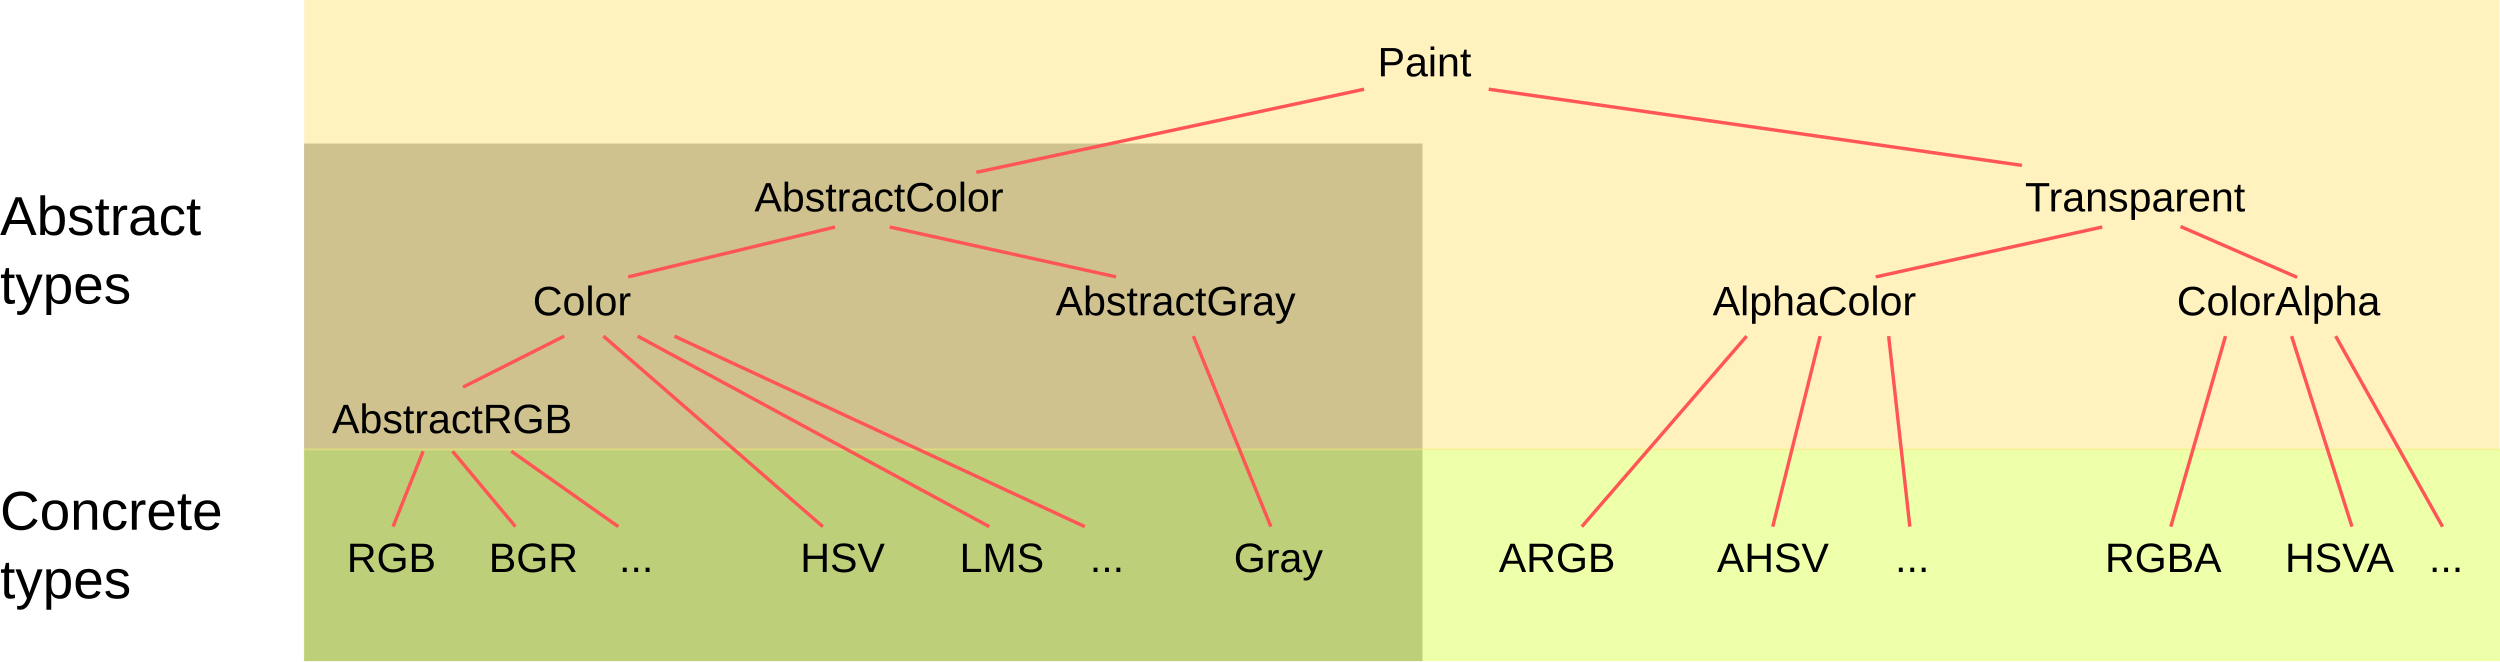
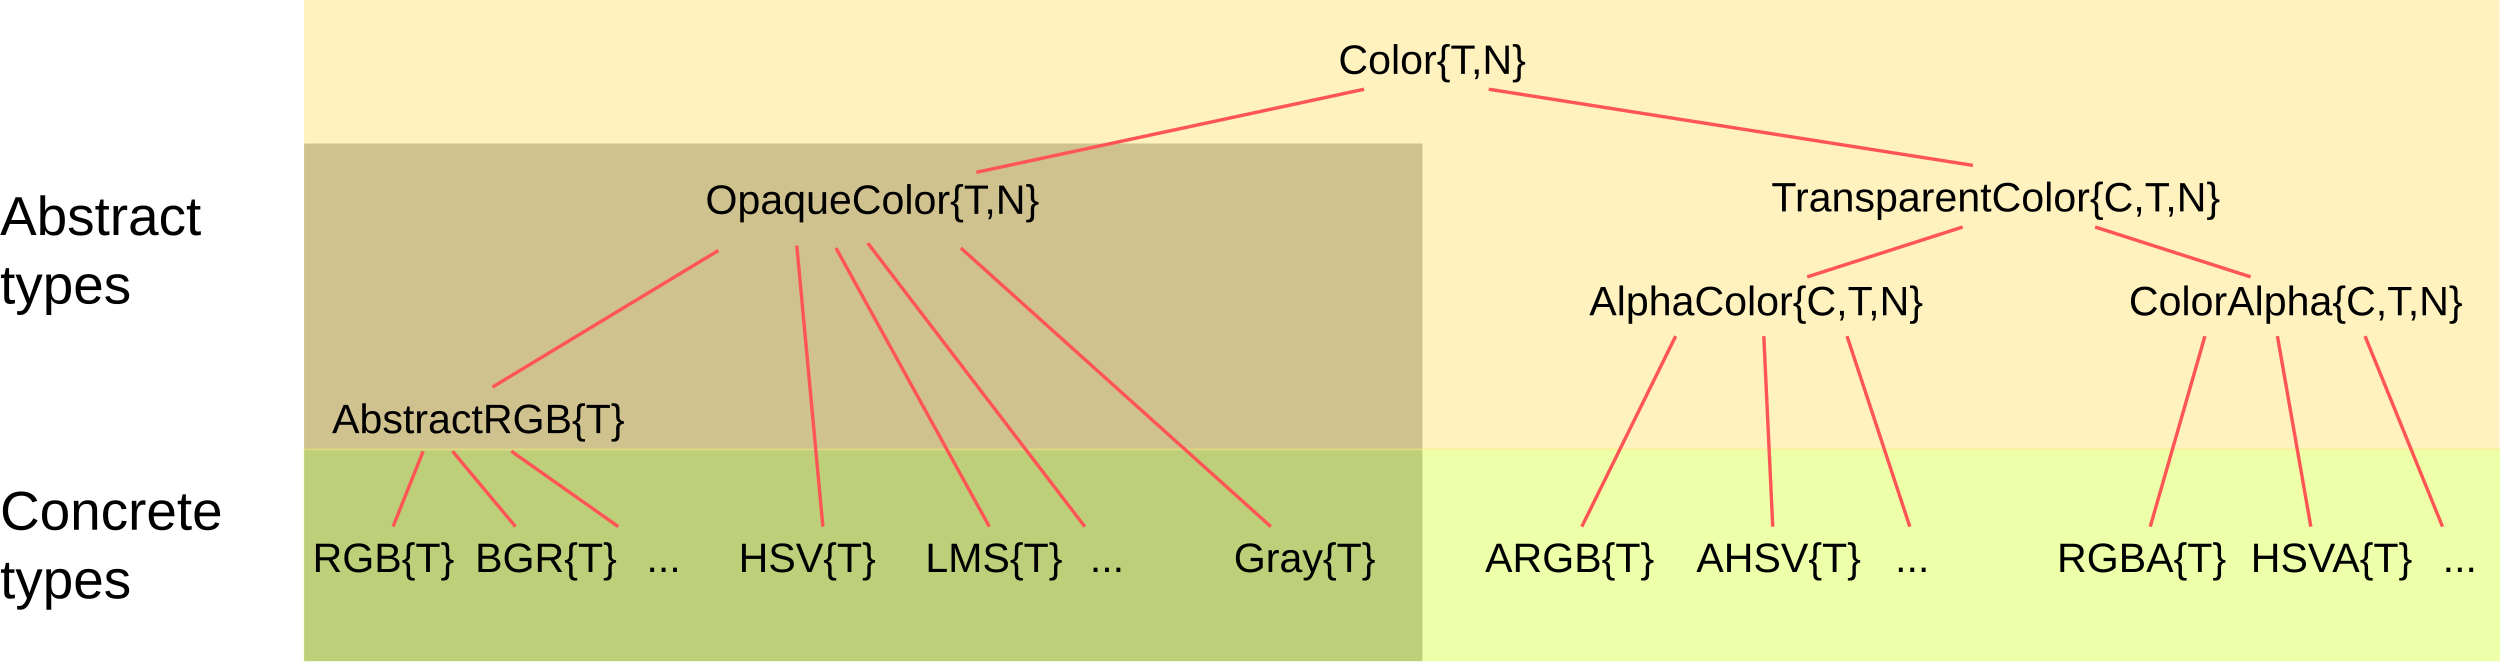
<svg xmlns="http://www.w3.org/2000/svg" width="729.43" height="192.891" id="svg2" version="1.1">
  <defs id="defs4" />
  <g id="layer1" transform="translate(-10.07809,-222.9835)">
    <rect style="color:#000000;fill:#000000;fill-opacity:0.381;stroke:none;stroke-width:1;marker:none;visibility:visible;display:inline;overflow:visible;enable-background:accumulate" id="rect3873" width="326.279" height="151.018" x="98.83" y="264.857" />
    <rect y="353.86" x="98.675" height="62.015" width="640.832" id="rect3823" style="opacity:0.5;color:#000000;fill:#ddff55;stroke:none;stroke-width:0.604;marker:none;visibility:visible;display:inline;overflow:visible;enable-background:accumulate" />
    <rect style="opacity:0.5;color:#000000;fill:#ffe680;stroke:none;stroke-width:0.913;marker:none;visibility:visible;display:inline;overflow:visible;enable-background:accumulate" id="rect3821" width="640.524" height="131.407" x="98.83" y="222.984" />
-     <text xml:space="preserve" style="font-size:12px;font-style:normal;font-variant:normal;font-weight:normal;font-stretch:normal;line-height:125%;letter-spacing:0px;word-spacing:0px;fill:#000000;fill-opacity:1;stroke:none;font-family:Arial;-inkscape-font-specification:Arial" x="412.02" y="245.25" id="text3757">
-       <tspan id="tspan3759" x="412.02" y="245.25">Paint</tspan>
+     <text xml:space="preserve" style="font-size:12px;font-style:normal;font-variant:normal;font-weight:normal;font-stretch:normal;line-height:125%;letter-spacing:0px;word-spacing:0px;fill:#000000;fill-opacity:1;stroke:none;font-family:Arial;-inkscape-font-specification:Arial" x="400.592" y="244.536" id="text3757">
+       <tspan id="tspan3759" x="400.592" y="244.536">Color{T,N}</tspan>
    </text>
-     <text xml:space="preserve" style="font-size:12px;font-style:normal;font-variant:normal;font-weight:normal;font-stretch:normal;line-height:125%;letter-spacing:0px;word-spacing:0px;fill:#000000;fill-opacity:1;stroke:none;font-family:Arial;-inkscape-font-specification:Arial" x="230.193" y="284.667" id="text3761">
-       <tspan id="tspan3763" x="230.193" y="284.667">AbstractColor</tspan>
-     </text>
-     <text xml:space="preserve" style="font-size:12px;font-style:normal;font-variant:normal;font-weight:normal;font-stretch:normal;line-height:125%;letter-spacing:0px;word-spacing:0px;fill:#000000;fill-opacity:1;stroke:none;font-family:Arial;-inkscape-font-specification:Arial" x="165.543" y="314.971" id="text3765">
-       <tspan id="tspan3767" x="165.543" y="314.971">Color</tspan>
-     </text>
-     <text xml:space="preserve" style="font-size:12px;font-style:normal;font-variant:normal;font-weight:normal;font-stretch:normal;line-height:125%;letter-spacing:0px;word-spacing:0px;fill:#000000;fill-opacity:1;stroke:none;font-family:Arial;-inkscape-font-specification:Arial" x="318.076" y="314.971" id="text3769">
-       <tspan id="tspan3771" x="318.076" y="314.971">AbstractGray</tspan>
+     <text xml:space="preserve" style="font-size:12px;font-style:normal;font-variant:normal;font-weight:normal;font-stretch:normal;line-height:125%;letter-spacing:0px;word-spacing:0px;fill:#000000;fill-opacity:1;stroke:none;font-family:Arial;-inkscape-font-specification:Arial" x="215.907" y="285.381" id="text3761">
+       <tspan id="tspan3763" x="215.907" y="285.381">OpaqueColor{T,N}</tspan>
    </text>
    <text xml:space="preserve" style="font-size:12px;font-style:normal;font-variant:normal;font-weight:normal;font-stretch:normal;line-height:125%;letter-spacing:0px;word-spacing:0px;fill:#000000;fill-opacity:1;stroke:none;font-family:Arial;-inkscape-font-specification:Arial" x="106.954" y="349.357" id="text3773">
-       <tspan id="tspan3775" x="106.954" y="349.357">AbstractRGB</tspan>
+       <tspan id="tspan3775" x="106.954" y="349.357">AbstractRGB{T}</tspan>
    </text>
-     <text xml:space="preserve" style="font-size:12px;font-style:normal;font-variant:normal;font-weight:normal;font-stretch:normal;line-height:125%;letter-spacing:0px;word-spacing:0px;fill:#000000;fill-opacity:1;stroke:none;font-family:Arial;-inkscape-font-specification:Arial" x="600.919" y="284.667" id="text3777">
-       <tspan id="tspan3779" x="600.919" y="284.667">Transparent</tspan>
+     <text xml:space="preserve" style="font-size:12px;font-style:normal;font-variant:normal;font-weight:normal;font-stretch:normal;line-height:125%;letter-spacing:0px;word-spacing:0px;fill:#000000;fill-opacity:1;stroke:none;font-family:Arial;-inkscape-font-specification:Arial" x="526.919" y="284.667" id="text3777">
+       <tspan id="tspan3779" x="526.919" y="284.667">TransparentColor{C,T,N}</tspan>
    </text>
-     <text xml:space="preserve" style="font-size:12px;font-style:normal;font-variant:normal;font-weight:normal;font-stretch:normal;line-height:125%;letter-spacing:0px;word-spacing:0px;fill:#000000;fill-opacity:1;stroke:none;font-family:Arial;-inkscape-font-specification:Arial" x="509.782" y="314.971" id="text3781">
-       <tspan id="tspan3783" x="509.782" y="314.971">AlphaColor</tspan>
+     <text xml:space="preserve" style="font-size:12px;font-style:normal;font-variant:normal;font-weight:normal;font-stretch:normal;line-height:125%;letter-spacing:0px;word-spacing:0px;fill:#000000;fill-opacity:1;stroke:none;font-family:Arial;-inkscape-font-specification:Arial" x="473.782" y="314.971" id="text3781">
+       <tspan id="tspan3783" x="473.782" y="314.971">AlphaColor{C,T,N}</tspan>
    </text>
-     <text xml:space="preserve" style="font-size:12px;font-style:normal;font-variant:normal;font-weight:normal;font-stretch:normal;line-height:125%;letter-spacing:0px;word-spacing:0px;fill:#000000;fill-opacity:1;stroke:none;font-family:Arial;-inkscape-font-specification:Arial" x="645.223" y="314.971" id="text3785">
-       <tspan id="tspan3787" x="645.223" y="314.971">ColorAlpha</tspan>
+     <text xml:space="preserve" style="font-size:12px;font-style:normal;font-variant:normal;font-weight:normal;font-stretch:normal;line-height:125%;letter-spacing:0px;word-spacing:0px;fill:#000000;fill-opacity:1;stroke:none;font-family:Arial;-inkscape-font-specification:Arial" x="631.223" y="314.971" id="text3785">
+       <tspan id="tspan3787" x="631.223" y="314.971">ColorAlpha{C,T,N}</tspan>
    </text>
-     <text xml:space="preserve" style="font-size:12px;font-style:normal;font-variant:normal;font-weight:normal;font-stretch:normal;line-height:125%;letter-spacing:0px;word-spacing:0px;fill:#000000;fill-opacity:1;stroke:none;font-family:Arial;-inkscape-font-specification:Arial" x="111.279" y="389.885" id="text3789">
-       <tspan id="tspan3791" x="111.279" y="389.885">RGB</tspan>
+     <text xml:space="preserve" style="font-size:12px;font-style:normal;font-variant:normal;font-weight:normal;font-stretch:normal;line-height:125%;letter-spacing:0px;word-spacing:0px;fill:#000000;fill-opacity:1;stroke:none;font-family:Arial;-inkscape-font-specification:Arial" x="101.279" y="389.885" id="text3789">
+       <tspan id="tspan3791" x="101.279" y="389.885">RGB{T}</tspan>
    </text>
-     <text xml:space="preserve" style="font-size:12px;font-style:normal;font-variant:normal;font-weight:normal;font-stretch:normal;line-height:125%;letter-spacing:0px;word-spacing:0px;fill:#000000;fill-opacity:1;stroke:none;font-family:Arial;-inkscape-font-specification:Arial" x="152.695" y="389.885" id="text3793">
-       <tspan id="tspan3795" x="152.695" y="389.885">BGR</tspan>
+     <text xml:space="preserve" style="font-size:12px;font-style:normal;font-variant:normal;font-weight:normal;font-stretch:normal;line-height:125%;letter-spacing:0px;word-spacing:0px;fill:#000000;fill-opacity:1;stroke:none;font-family:Arial;-inkscape-font-specification:Arial" x="148.695" y="389.885" id="text3793">
+       <tspan id="tspan3795" x="148.695" y="389.885">BGR{T}</tspan>
    </text>
-     <text xml:space="preserve" style="font-size:12px;font-style:normal;font-variant:normal;font-weight:normal;font-stretch:normal;line-height:125%;letter-spacing:0px;word-spacing:0px;fill:#000000;fill-opacity:1;stroke:none;font-family:Arial;-inkscape-font-specification:Arial" x="243.589" y="389.885" id="text3797">
-       <tspan id="tspan3799" x="243.589" y="389.885">HSV</tspan>
+     <text xml:space="preserve" style="font-size:12px;font-style:normal;font-variant:normal;font-weight:normal;font-stretch:normal;line-height:125%;letter-spacing:0px;word-spacing:0px;fill:#000000;fill-opacity:1;stroke:none;font-family:Arial;-inkscape-font-specification:Arial" x="225.589" y="389.885" id="text3797">
+       <tspan id="tspan3799" x="225.589" y="389.885">HSV{T}</tspan>
    </text>
-     <text xml:space="preserve" style="font-size:12px;font-style:normal;font-variant:normal;font-weight:normal;font-stretch:normal;line-height:125%;letter-spacing:0px;word-spacing:0px;fill:#000000;fill-opacity:1;stroke:none;font-family:Arial;-inkscape-font-specification:Arial" x="290.056" y="389.885" id="text3801">
-       <tspan id="tspan3803" x="290.056" y="389.885">LMS</tspan>
+     <text xml:space="preserve" style="font-size:12px;font-style:normal;font-variant:normal;font-weight:normal;font-stretch:normal;line-height:125%;letter-spacing:0px;word-spacing:0px;fill:#000000;fill-opacity:1;stroke:none;font-family:Arial;-inkscape-font-specification:Arial" x="280.056" y="389.885" id="text3801">
+       <tspan id="tspan3803" x="280.056" y="389.885">LMS{T}</tspan>
    </text>
-     <text xml:space="preserve" style="font-size:12px;font-style:normal;font-variant:normal;font-weight:normal;font-stretch:normal;line-height:125%;letter-spacing:0px;word-spacing:0px;fill:#000000;fill-opacity:1;stroke:none;font-family:Arial;-inkscape-font-specification:Arial" x="447.376" y="389.885" id="text3805">
-       <tspan id="tspan3807" x="447.376" y="389.885">ARGB</tspan>
+     <text xml:space="preserve" style="font-size:12px;font-style:normal;font-variant:normal;font-weight:normal;font-stretch:normal;line-height:125%;letter-spacing:0px;word-spacing:0px;fill:#000000;fill-opacity:1;stroke:none;font-family:Arial;-inkscape-font-specification:Arial" x="443.376" y="389.885" id="text3805">
+       <tspan id="tspan3807" x="443.376" y="389.885">ARGB{T}</tspan>
    </text>
-     <text xml:space="preserve" style="font-size:12px;font-style:normal;font-variant:normal;font-weight:normal;font-stretch:normal;line-height:125%;letter-spacing:0px;word-spacing:0px;fill:#000000;fill-opacity:1;stroke:none;font-family:Arial;-inkscape-font-specification:Arial" x="511.015" y="389.885" id="text3809">
-       <tspan id="tspan3811" x="511.015" y="389.885">AHSV</tspan>
+     <text xml:space="preserve" style="font-size:12px;font-style:normal;font-variant:normal;font-weight:normal;font-stretch:normal;line-height:125%;letter-spacing:0px;word-spacing:0px;fill:#000000;fill-opacity:1;stroke:none;font-family:Arial;-inkscape-font-specification:Arial" x="505.015" y="389.885" id="text3809">
+       <tspan id="tspan3811" x="505.015" y="389.885">AHSV{T}</tspan>
    </text>
-     <text xml:space="preserve" style="font-size:12px;font-style:normal;font-variant:normal;font-weight:normal;font-stretch:normal;line-height:125%;letter-spacing:0px;word-spacing:0px;fill:#000000;fill-opacity:1;stroke:none;font-family:Arial;-inkscape-font-specification:Arial" x="624.254" y="389.885" id="text3813">
-       <tspan id="tspan3815" x="624.254" y="389.885">RGBA</tspan>
+     <text xml:space="preserve" style="font-size:12px;font-style:normal;font-variant:normal;font-weight:normal;font-stretch:normal;line-height:125%;letter-spacing:0px;word-spacing:0px;fill:#000000;fill-opacity:1;stroke:none;font-family:Arial;-inkscape-font-specification:Arial" x="610.254" y="389.885" id="text3813">
+       <tspan id="tspan3815" x="610.254" y="389.885">RGBA{T}</tspan>
    </text>
-     <text xml:space="preserve" style="font-size:12px;font-style:normal;font-variant:normal;font-weight:normal;font-stretch:normal;line-height:125%;letter-spacing:0px;word-spacing:0px;fill:#000000;fill-opacity:1;stroke:none;font-family:Arial;-inkscape-font-specification:Arial" x="676.782" y="389.885" id="text3817">
-       <tspan id="tspan3819" x="676.782" y="389.885">HSVA</tspan>
+     <text xml:space="preserve" style="font-size:12px;font-style:normal;font-variant:normal;font-weight:normal;font-stretch:normal;line-height:125%;letter-spacing:0px;word-spacing:0px;fill:#000000;fill-opacity:1;stroke:none;font-family:Arial;-inkscape-font-specification:Arial" x="666.782" y="389.885" id="text3817">
+       <tspan id="tspan3819" x="666.782" y="389.885">HSVA{T}</tspan>
    </text>
    <text xml:space="preserve" style="font-size:12px;font-style:normal;font-variant:normal;font-weight:normal;font-stretch:normal;line-height:125%;letter-spacing:0px;word-spacing:0px;fill:#000000;fill-opacity:1;stroke:none;font-family:Arial;-inkscape-font-specification:Arial" x="10.102" y="291.555" id="text3825">
      <tspan id="tspan3827" x="10.102" y="291.555" style="font-size:16px">Abstract</tspan>
      <tspan x="10.102" y="311.555" id="tspan3829" style="font-size:16px">types</tspan>
    </text>
    <text id="text3855" y="377.555" x="10.102" style="font-size:12px;font-style:normal;font-variant:normal;font-weight:normal;font-stretch:normal;line-height:125%;letter-spacing:0px;word-spacing:0px;fill:#000000;fill-opacity:1;stroke:none;font-family:Arial;-inkscape-font-specification:Arial" xml:space="preserve">
      <tspan style="font-size:16px" y="377.555" x="10.102" id="tspan3857">Concrete</tspan>
      <tspan style="font-size:16px" id="tspan3859" y="397.555" x="10.102">types</tspan>
    </text>
-     <text id="text3861" y="389.885" x="190.695" style="font-size:12px;font-style:normal;font-variant:normal;font-weight:normal;font-stretch:normal;line-height:125%;letter-spacing:0px;word-spacing:0px;fill:#000000;fill-opacity:1;stroke:none;font-family:Arial;-inkscape-font-specification:Arial" xml:space="preserve">
-       <tspan y="389.885" x="190.695" id="tspan3863">...</tspan>
+     <text id="text3861" y="389.885" x="198.695" style="font-size:12px;font-style:normal;font-variant:normal;font-weight:normal;font-stretch:normal;line-height:125%;letter-spacing:0px;word-spacing:0px;fill:#000000;fill-opacity:1;stroke:none;font-family:Arial;-inkscape-font-specification:Arial" xml:space="preserve">
+       <tspan y="389.885" x="198.695" id="tspan3863">...</tspan>
    </text>
    <text id="text3865" y="389.885" x="328.056" style="font-size:12px;font-style:normal;font-variant:normal;font-weight:normal;font-stretch:normal;line-height:125%;letter-spacing:0px;word-spacing:0px;fill:#000000;fill-opacity:1;stroke:none;font-family:Arial;-inkscape-font-specification:Arial" xml:space="preserve">
      <tspan y="389.885" x="328.056" id="tspan3867">...</tspan>
    </text>
    <text id="text3869" y="389.885" x="370.056" style="font-size:12px;font-style:normal;font-variant:normal;font-weight:normal;font-stretch:normal;line-height:125%;letter-spacing:0px;word-spacing:0px;fill:#000000;fill-opacity:1;stroke:none;font-family:Arial;-inkscape-font-specification:Arial" xml:space="preserve">
-       <tspan y="389.885" x="370.056" id="tspan3871">Gray</tspan>
+       <tspan y="389.885" x="370.056" id="tspan3871">Gray{T}</tspan>
    </text>
    <path style="fill:none;stroke:#ff5555;stroke-width:1px;stroke-linecap:butt;stroke-linejoin:miter;stroke-opacity:1" d="M 398,26.033 284.863,50.277" id="path3894" transform="translate(10.07809,222.9835)" />
-     <path id="path3896" d="m 444.444,249.017 155.564,22.223" style="fill:none;stroke:#ff5555;stroke-width:1px;stroke-linecap:butt;stroke-linejoin:miter;stroke-opacity:1" />
-     <path id="path3896-0" d="m 253.732,289.216 -60.36,14.556" style="fill:none;stroke:#ff5555;stroke-width:1;stroke-linecap:butt;stroke-linejoin:miter;stroke-miterlimit:4;stroke-opacity:1;stroke-dasharray:none" />
-     <path style="fill:none;stroke:#ff5555;stroke-width:1;stroke-linecap:butt;stroke-linejoin:miter;stroke-miterlimit:4;stroke-opacity:1;stroke-dasharray:none" d="m 269.658,289.216 66.074,14.556" id="path3916" />
-     <path id="path3918" d="m 646.307,289.078 34.025,14.832" style="fill:none;stroke:#ff5555;stroke-width:1;stroke-linecap:butt;stroke-linejoin:miter;stroke-miterlimit:4;stroke-opacity:1;stroke-dasharray:none" />
-     <path style="fill:none;stroke:#ff5555;stroke-width:1;stroke-linecap:butt;stroke-linejoin:miter;stroke-miterlimit:4;stroke-opacity:1;stroke-dasharray:none" d="m 623.448,289.216 -66.074,14.556" id="path3920" />
-     <path style="fill:none;stroke:#ff5555;stroke-width:1;stroke-linecap:butt;stroke-linejoin:miter;stroke-miterlimit:4;stroke-opacity:1;stroke-dasharray:none" d="m 174.701,321.054 -29.527,14.88" id="path3922" />
+     <path id="path3896" d="m 444.444,249.017 141.278,22.223" style="fill:none;stroke:#ff5555;stroke-width:1px;stroke-linecap:butt;stroke-linejoin:miter;stroke-opacity:1" />
+     <path style="fill:none;stroke:#ff5555;stroke-width:1;stroke-linecap:butt;stroke-linejoin:miter;stroke-miterlimit:4;stroke-opacity:1;stroke-dasharray:none" d="m 582.733,289.216 -45.36,14.556" id="path3920" />
+     <path style="fill:none;stroke:#ff5555;stroke-width:1;stroke-linecap:butt;stroke-linejoin:miter;stroke-miterlimit:4;stroke-opacity:1;stroke-dasharray:none" d="m 219.701,296.054 -65.956,39.88" id="path3922" />
    <path id="path3924" d="m 133.546,354.637 -8.789,21.999" style="fill:none;stroke:#ff5555;stroke-width:1;stroke-linecap:butt;stroke-linejoin:miter;stroke-miterlimit:4;stroke-opacity:1;stroke-dasharray:none" />
    <path style="fill:none;stroke:#ff5555;stroke-width:1;stroke-linecap:butt;stroke-linejoin:miter;stroke-miterlimit:4;stroke-opacity:1;stroke-dasharray:none" d="m 142.118,354.637 18.354,21.999" id="path3926" />
    <path id="path3928" d="m 159.261,354.637 31.211,21.999" style="fill:none;stroke:#ff5555;stroke-width:1;stroke-linecap:butt;stroke-linejoin:miter;stroke-miterlimit:4;stroke-opacity:1;stroke-dasharray:none" />
-     <path id="path3930" d="m 186.13,321.054 64.044,55.594" style="fill:none;stroke:#ff5555;stroke-width:1;stroke-linecap:butt;stroke-linejoin:miter;stroke-miterlimit:4;stroke-opacity:1;stroke-dasharray:none" />
-     <path style="fill:none;stroke:#ff5555;stroke-width:1;stroke-linecap:butt;stroke-linejoin:miter;stroke-miterlimit:4;stroke-opacity:1;stroke-dasharray:none" d="m 196.13,321.054 102.615,55.594" id="path3932" />
-     <path id="path3934" d="m 206.844,321.054 119.758,55.594" style="fill:none;stroke:#ff5555;stroke-width:1;stroke-linecap:butt;stroke-linejoin:miter;stroke-miterlimit:4;stroke-opacity:1;stroke-dasharray:none" />
-     <path style="fill:none;stroke:#ff5555;stroke-width:1;stroke-linecap:butt;stroke-linejoin:miter;stroke-miterlimit:4;stroke-opacity:1;stroke-dasharray:none" d="m 358.272,321.054 22.615,55.594" id="path3936" />
-     <path id="path3938" d="m 519.701,321.054 -48.099,55.594" style="fill:none;stroke:#ff5555;stroke-width:1;stroke-linecap:butt;stroke-linejoin:miter;stroke-miterlimit:4;stroke-opacity:1;stroke-dasharray:none" />
-     <path style="fill:none;stroke:#ff5555;stroke-width:1;stroke-linecap:butt;stroke-linejoin:miter;stroke-miterlimit:4;stroke-opacity:1;stroke-dasharray:none" d="m 541.13,321.054 -13.813,55.594" id="path3940" />
-     <path id="path3942" d="m 561.13,321.054 6.187,55.594" style="fill:none;stroke:#ff5555;stroke-width:1;stroke-linecap:butt;stroke-linejoin:miter;stroke-miterlimit:4;stroke-opacity:1;stroke-dasharray:none" />
-     <path style="fill:none;stroke:#ff5555;stroke-width:1;stroke-linecap:butt;stroke-linejoin:miter;stroke-miterlimit:4;stroke-opacity:1;stroke-dasharray:none" d="m 659.415,321.054 -15.956,55.594" id="path3944" />
-     <path id="path3946" d="m 678.701,321.054 17.615,55.594" style="fill:none;stroke:#ff5555;stroke-width:1;stroke-linecap:butt;stroke-linejoin:miter;stroke-miterlimit:4;stroke-opacity:1;stroke-dasharray:none" />
-     <path style="fill:none;stroke:#ff5555;stroke-width:1;stroke-linecap:butt;stroke-linejoin:miter;stroke-miterlimit:4;stroke-opacity:1;stroke-dasharray:none" d="m 691.558,321.054 31.187,55.594" id="path3948" />
+     <path id="path3930" d="m 242.558,294.625 7.615,82.023" style="fill:none;stroke:#ff5555;stroke-width:1;stroke-linecap:butt;stroke-linejoin:miter;stroke-miterlimit:4;stroke-opacity:1;stroke-dasharray:none" />
+     <path style="fill:none;stroke:#ff5555;stroke-width:1;stroke-linecap:butt;stroke-linejoin:miter;stroke-miterlimit:4;stroke-opacity:1;stroke-dasharray:none" d="m 253.987,295.339 44.758,81.309" id="path3932" />
+     <path id="path3934" d="m 263.272,293.911 63.33,82.737" style="fill:none;stroke:#ff5555;stroke-width:1;stroke-linecap:butt;stroke-linejoin:miter;stroke-miterlimit:4;stroke-opacity:1;stroke-dasharray:none" />
+     <path style="fill:none;stroke:#ff5555;stroke-width:1;stroke-linecap:butt;stroke-linejoin:miter;stroke-miterlimit:4;stroke-opacity:1;stroke-dasharray:none" d="m 290.415,295.339 90.473,81.309" id="path3936" />
+     <path id="path3938" d="m 498.987,321.054 -27.385,55.594" style="fill:none;stroke:#ff5555;stroke-width:1;stroke-linecap:butt;stroke-linejoin:miter;stroke-miterlimit:4;stroke-opacity:1;stroke-dasharray:none" />
+     <path style="fill:none;stroke:#ff5555;stroke-width:1;stroke-linecap:butt;stroke-linejoin:miter;stroke-miterlimit:4;stroke-opacity:1;stroke-dasharray:none" d="m 524.701,321.054 2.615,55.594" id="path3940" />
+     <path id="path3942" d="m 548.987,321.054 18.33,55.594" style="fill:none;stroke:#ff5555;stroke-width:1;stroke-linecap:butt;stroke-linejoin:miter;stroke-miterlimit:4;stroke-opacity:1;stroke-dasharray:none" />
+     <path style="fill:none;stroke:#ff5555;stroke-width:1;stroke-linecap:butt;stroke-linejoin:miter;stroke-miterlimit:4;stroke-opacity:1;stroke-dasharray:none" d="m 653.415,321.054 -15.956,55.594" id="path3944" />
+     <path id="path3946" d="m 674.558,321.054 9.758,55.594" style="fill:none;stroke:#ff5555;stroke-width:1;stroke-linecap:butt;stroke-linejoin:miter;stroke-miterlimit:4;stroke-opacity:1;stroke-dasharray:none" />
+     <path style="fill:none;stroke:#ff5555;stroke-width:1;stroke-linecap:butt;stroke-linejoin:miter;stroke-miterlimit:4;stroke-opacity:1;stroke-dasharray:none" d="m 700.13,321.054 22.615,55.594" id="path3948" />
    <text id="text3950" y="389.885" x="563.015" style="font-size:12px;font-style:normal;font-variant:normal;font-weight:normal;font-stretch:normal;line-height:125%;letter-spacing:0px;word-spacing:0px;fill:#000000;fill-opacity:1;stroke:none;font-family:Arial;-inkscape-font-specification:Arial" xml:space="preserve">
      <tspan y="389.885" x="563.015" id="tspan3952">...</tspan>
    </text>
-     <text id="text3954" y="389.885" x="718.782" style="font-size:12px;font-style:normal;font-variant:normal;font-weight:normal;font-stretch:normal;line-height:125%;letter-spacing:0px;word-spacing:0px;fill:#000000;fill-opacity:1;stroke:none;font-family:Arial;-inkscape-font-specification:Arial" xml:space="preserve">
-       <tspan y="389.885" x="718.782" id="tspan3956">...</tspan>
+     <text id="text3954" y="389.885" x="722.782" style="font-size:12px;font-style:normal;font-variant:normal;font-weight:normal;font-stretch:normal;line-height:125%;letter-spacing:0px;word-spacing:0px;fill:#000000;fill-opacity:1;stroke:none;font-family:Arial;-inkscape-font-specification:Arial" xml:space="preserve">
+       <tspan y="389.885" x="722.782" id="tspan3956">...</tspan>
    </text>
+     <path id="path3047" d="m 621.374,289.216 45.36,14.556" style="fill:none;stroke:#ff5555;stroke-width:1;stroke-linecap:butt;stroke-linejoin:miter;stroke-miterlimit:4;stroke-opacity:1;stroke-dasharray:none" />
  </g>
</svg>
